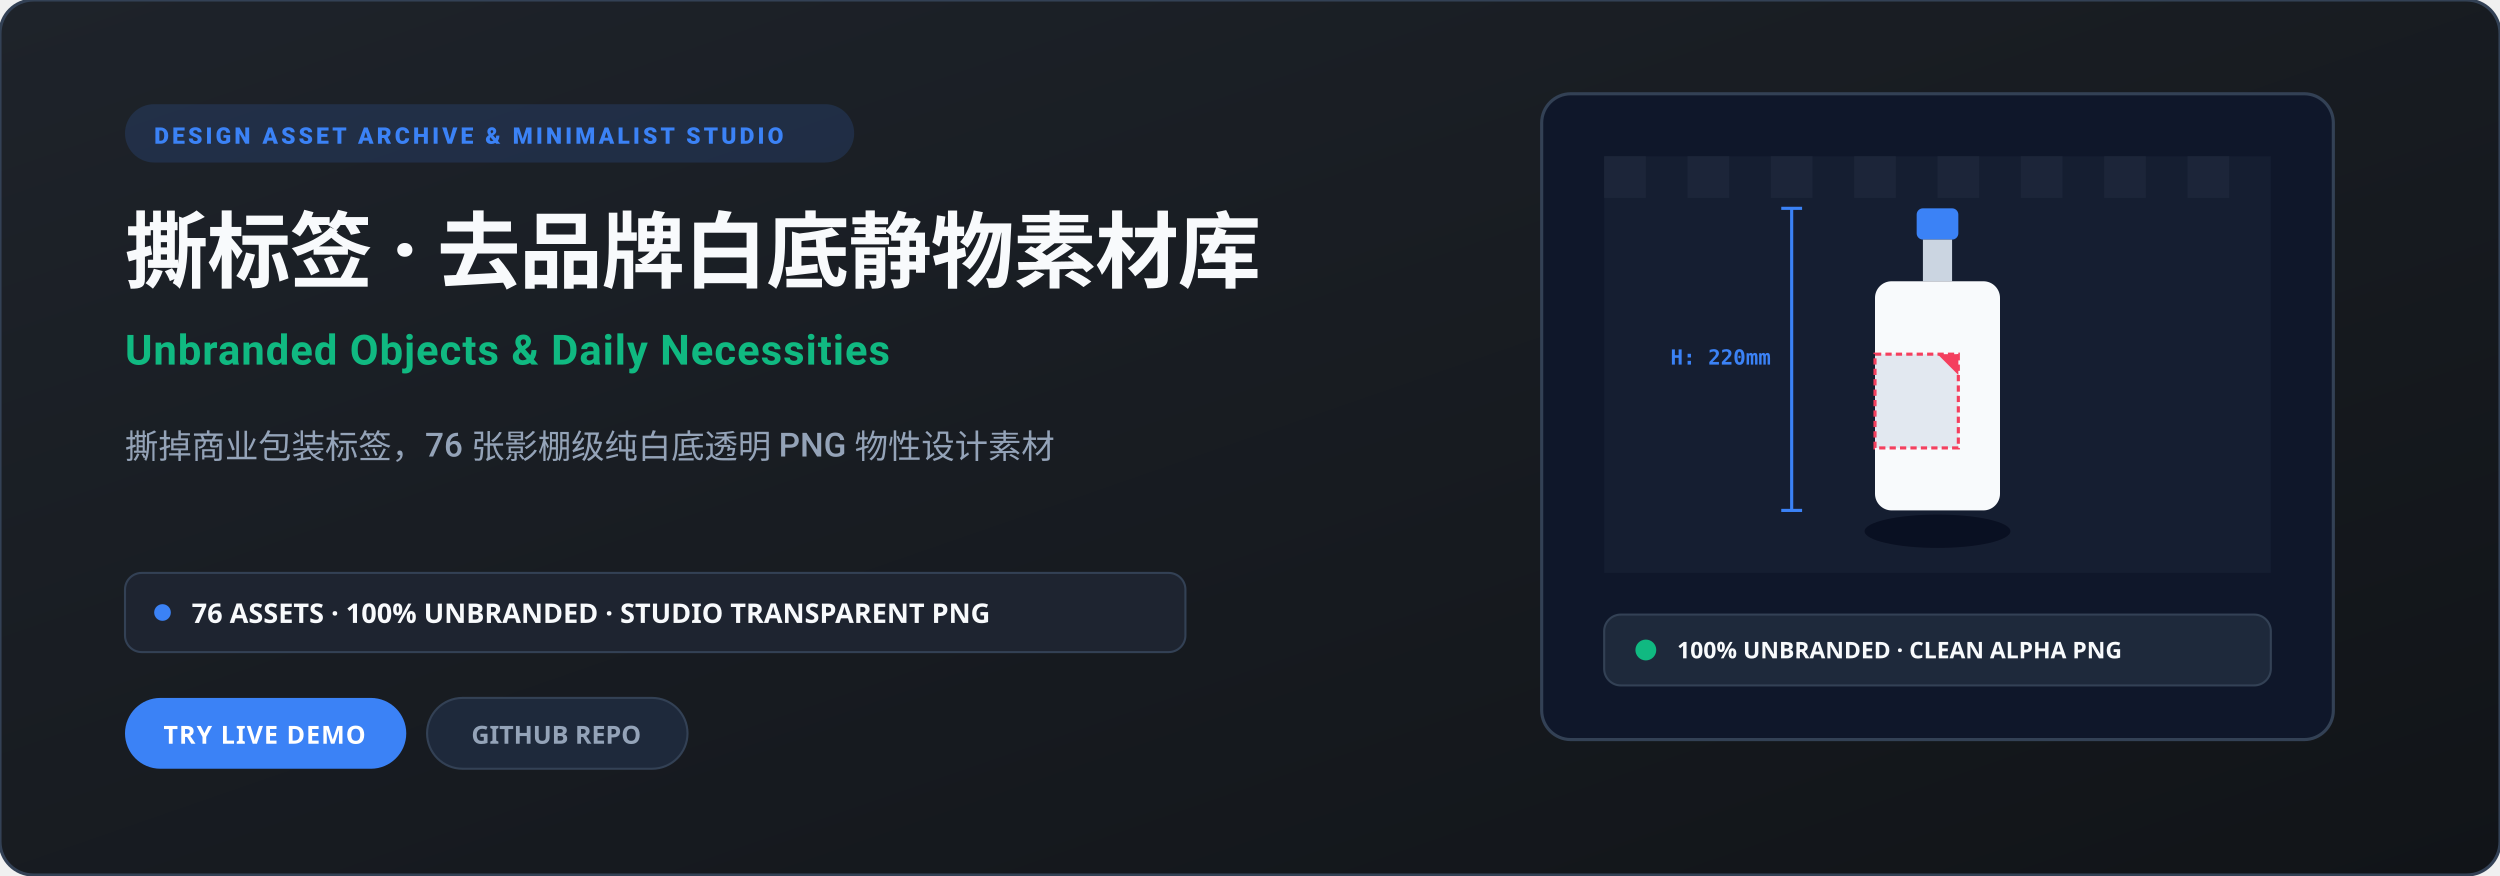
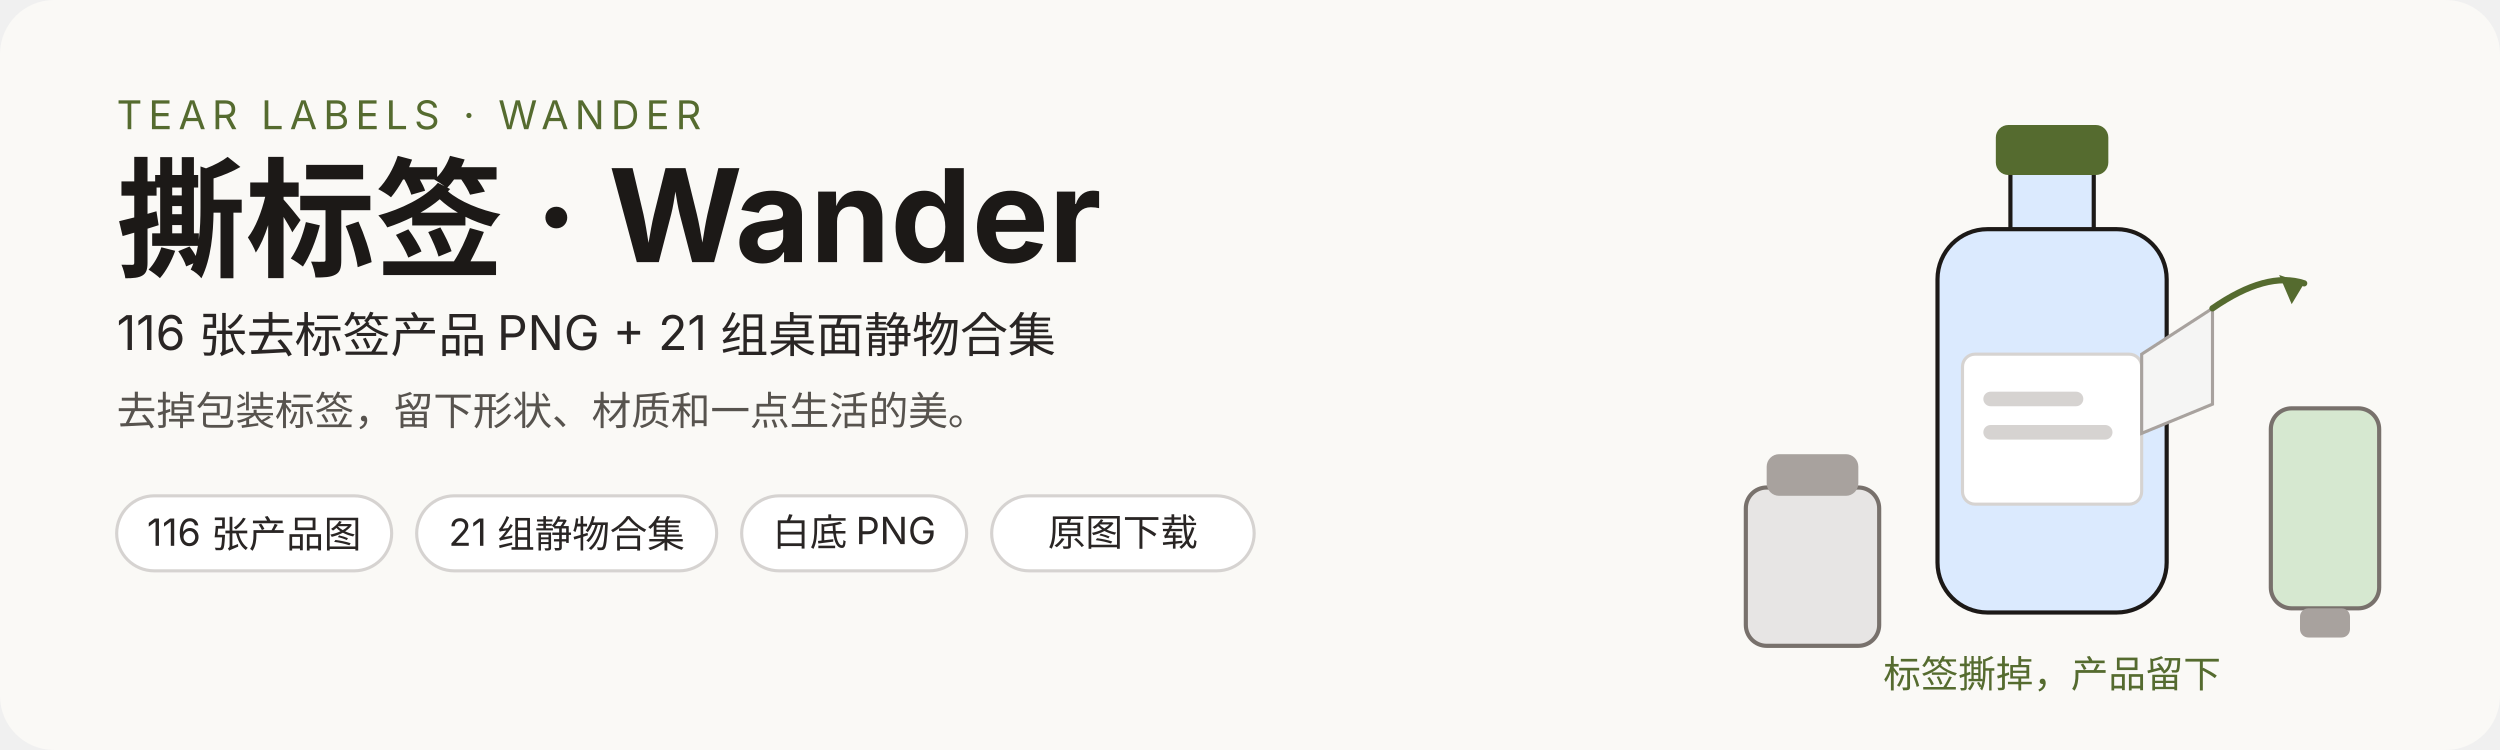
- <svg xmlns="http://www.w3.org/2000/svg" viewBox="0 0 1200 420" width="100%" height="100%">
-   <defs>
-     <linearGradient id="bgGrad_daily-necessities-library" x1="0" y1="0" x2="1" y2="1">
-       <stop offset="0%" stop-color="#1E232A" />
-       <stop offset="100%" stop-color="#111418" />
-     </linearGradient>
-     <linearGradient id="primaryGrad_daily-necessities-library" x1="0" y1="0" x2="1" y2="0">
-       <stop offset="0%" stop-color="#3B82F6" />
-       <stop offset="100%" stop-color="#10B981" />
-     </linearGradient>
-   </defs>
-   <rect width="1200" height="420" rx="16" fill="url(#bgGrad_daily-necessities-library)" stroke="#334155" stroke-width="1.5" />
-   <g transform="translate(60, 50)">
-     <rect x="0" y="0" width="350" height="28" rx="14" fill="#3B82F6" opacity="0.15" />
-     <text x="14" y="19" font-family="system-ui, -apple-system, BlinkMacSystemFont, 'Segoe UI', Roboto, sans-serif" font-size="11" font-weight="800" fill="#3B82F6" letter-spacing="1.5">DESIGN ASSET ARCHIVE &amp; MINIMALIST STUDIO</text>
-     <text x="0" y="85" font-family="system-ui, -apple-system, BlinkMacSystemFont, 'Segoe UI', Roboto, 'PingFang SC', 'Hiragino Sans GB', 'Microsoft YaHei', sans-serif" font-size="40" font-weight="900" fill="#F8FAFC" letter-spacing="-0.5">
-       撕标签 · 去品牌白底静物素材库
-     </text>
-     <text x="0" y="125" font-family="system-ui, -apple-system, BlinkMacSystemFont, 'Segoe UI', Roboto, sans-serif" font-size="20" font-weight="700" fill="#10B981" letter-spacing="0.5">
-       Unbranded Objects &amp; Daily Necessities
-     </text>
-     <text x="0" y="170" font-family="system-ui, -apple-system, BlinkMacSystemFont, 'Segoe UI', Roboto, 'PingFang SC', sans-serif" font-size="16" font-weight="500" fill="#94A3B8">
-       撕掉商业包装标签，76 张影棚级纯白底透明 PNG 物性设计素材
-     </text>
-     <g transform="translate(0, 225)">
-       <rect x="0" y="0" width="509" height="38" rx="8" fill="#1E2430" stroke="#334155" stroke-width="1" />
-       <circle cx="18" cy="19" r="4" fill="#3B82F6" />
-       <text x="32" y="24" font-family="system-ui, sans-serif" font-size="13" font-weight="700" fill="#F8FAFC">76 ASSETS · 100% UNBRANDED · STUDIO TRANSPARENT PNG</text>
-     </g>
-     <g transform="translate(0, 285)">
-       <rect x="0" y="0" width="135" height="34" rx="17" fill="#3B82F6" />
-       <text x="67" y="22" text-anchor="middle" font-family="system-ui, sans-serif" font-size="12" font-weight="800" fill="#FFFFFF" letter-spacing="0.5">TRY LIVE DEMO</text>
-       <rect x="145" y="0" width="125" height="34" rx="17" fill="#1E293B" stroke="#334155" stroke-width="1" />
-       <text x="207" y="22" text-anchor="middle" font-family="system-ui, sans-serif" font-size="12" font-weight="700" fill="#94A3B8">GITHUB REPO</text>
+ <svg xmlns="http://www.w3.org/2000/svg" width="1200" height="360" viewBox="0 0 1200 360" role="img" aria-labelledby="title desc">
+   <rect width="1200" height="360" rx="26" fill="#faf9f6" />
+   <g id="title-block" font-family="-apple-system, BlinkMacSystemFont, 'Segoe UI', 'PingFang SC', 'Microsoft YaHei', sans-serif">
+     <text x="56" y="62" font-size="19" letter-spacing="3" fill="#556b2f">TEAR LABELS · WANDER</text>
+     <text x="56" y="128" font-size="62" font-weight="700" fill="#1c1917">撕标签 · Wander</text>
+     <text x="56" y="168" font-size="23" fill="#292524">116 张去标签产品 PNG + 21 组桌面静物合集</text>
+     <text x="56" y="204" font-size="19" fill="#57534e">去掉包装标签，留下形状、材质和一点生活的美。</text>
+     <g id="chips" font-size="18" fill="#292524" text-anchor="middle">
+       <g>
+         <rect x="56" y="238" width="132" height="36" rx="18" fill="#ffffff" stroke="#d6d3d1" stroke-width="1.5" />
+         <text x="122" y="262">116 张产品图</text>
+       </g>
+       <g>
+         <rect x="200" y="238" width="144" height="36" rx="18" fill="#ffffff" stroke="#d6d3d1" stroke-width="1.5" />
+         <text x="272" y="262">21 组静物合集</text>
+       </g>
+       <g>
+         <rect x="356" y="238" width="108" height="36" rx="18" fill="#ffffff" stroke="#d6d3d1" stroke-width="1.5" />
+         <text x="410" y="262">白底 PNG</text>
+       </g>
+       <g>
+         <rect x="476" y="238" width="126" height="36" rx="18" fill="#ffffff" stroke="#d6d3d1" stroke-width="1.5" />
+         <text x="539" y="262">原图下载</text>
+       </g>
    </g>
  </g>
-   <g transform="translate(740, 45)">
-     <rect x="0" y="0" width="380" height="310" rx="14" fill="#0F172A" stroke="#334155" stroke-width="1.5" />
-     <g opacity="0.15">
-       <rect x="30" y="30" width="320" height="200" fill="#334155" />
-       <rect x="30" y="30" width="20" height="20" fill="#64748B" />
-       <rect x="70" y="30" width="20" height="20" fill="#64748B" />
-       <rect x="110" y="30" width="20" height="20" fill="#64748B" />
-       <rect x="150" y="30" width="20" height="20" fill="#64748B" />
-       <rect x="190" y="30" width="20" height="20" fill="#64748B" />
-       <rect x="230" y="30" width="20" height="20" fill="#64748B" />
-       <rect x="270" y="30" width="20" height="20" fill="#64748B" />
-       <rect x="310" y="30" width="20" height="20" fill="#64748B" />
+   <g id="bottle-motif">
+     <g id="jar" transform="translate(838 208)">
+       <rect x="0" y="26" width="64" height="76" rx="10" fill="#e7e5e4" stroke="#78716c" stroke-width="2" />
+       <rect x="10" y="10" width="44" height="20" rx="6" fill="#a8a29e" />
    </g>
-     <g transform="translate(145, 45)">
-       <rect x="35" y="10" width="20" height="15" rx="3" fill="#3B82F6" />
-       <rect x="38" y="25" width="14" height="20" fill="#CBD5E1" />
-       <rect x="15" y="45" width="60" height="110" rx="8" fill="#F8FAFC" />
-       <path d="M15 80 L55 80 L55 125 L15 125 Z" fill="#E2E8F0" stroke="#F43F5E" stroke-width="1.5" stroke-dasharray="3 2" />
-       <polygon points="45,80 55,80 55,90" fill="#F43F5E" />
-       <ellipse cx="45" cy="165" rx="35" ry="8" fill="#020617" opacity="0.6" />
+     <g id="tube" transform="translate(1090 196)">
+       <rect x="0" y="0" width="52" height="96" rx="10" fill="#d6e8d0" stroke="#78716c" stroke-width="2" />
+       <rect x="14" y="96" width="24" height="14" rx="4" fill="#a8a29e" />
    </g>
-     <line x1="120" y1="55" x2="120" y2="200" stroke="#3B82F6" stroke-width="1.5" />
-     <line x1="115" y1="55" x2="125" y2="55" stroke="#3B82F6" stroke-width="1.5" />
-     <line x1="115" y1="200" x2="125" y2="200" stroke="#3B82F6" stroke-width="1.5" />
-     <text x="110" y="130" text-anchor="end" font-family="system-ui, monospace" font-size="10" font-weight="700" fill="#3B82F6">H: 220mm</text>
-     <rect x="30" y="250" width="320" height="34" rx="8" fill="#1E293B" stroke="#334155" stroke-width="1" />
-     <circle cx="50" cy="267" r="5" fill="#10B981" />
-     <text x="65" y="271" font-family="system-ui, sans-serif" font-size="11" font-weight="700" fill="#F8FAFC">100% UNBRANDED · CLEAN ALPHA PNG</text>
+     <g id="bottle" transform="translate(930 52)">
+       <rect x="35" y="28" width="40" height="36" fill="#dbeafe" stroke="#1c1917" stroke-width="2" />
+       <rect x="28" y="8" width="54" height="24" rx="6" fill="#556b2f" />
+       <rect x="0" y="58" width="110" height="184" rx="24" fill="#dbeafe" stroke="#1c1917" stroke-width="2" />
+       <rect x="12" y="118" width="86" height="72" rx="6" fill="#ffffff" stroke="#d6d3d1" stroke-width="1.5" />
+       <rect x="22" y="136" width="48" height="7" rx="3.5" fill="#d6d3d1" />
+       <rect x="22" y="152" width="62" height="7" rx="3.5" fill="#d6d3d1" />
+       <polygon points="98,118 132,96 132,142 98,156" fill="#f5f5f4" stroke="#a8a29e" stroke-width="1.5" />
+       <path d="M 132 96 Q 158 78 176 84" fill="none" stroke="#556b2f" stroke-width="3" stroke-linecap="round" />
+       <polygon points="176,84 164,80 170,94" fill="#556b2f" />
+     </g>
+   </g>
+   <g id="caption">
+     <text x="985" y="330" font-size="18" fill="#556b2f" text-anchor="middle" font-family="-apple-system, BlinkMacSystemFont, 'Segoe UI', 'PingFang SC', 'Microsoft YaHei', sans-serif">标签撕掉，产品留下</text>
  </g>
</svg>
